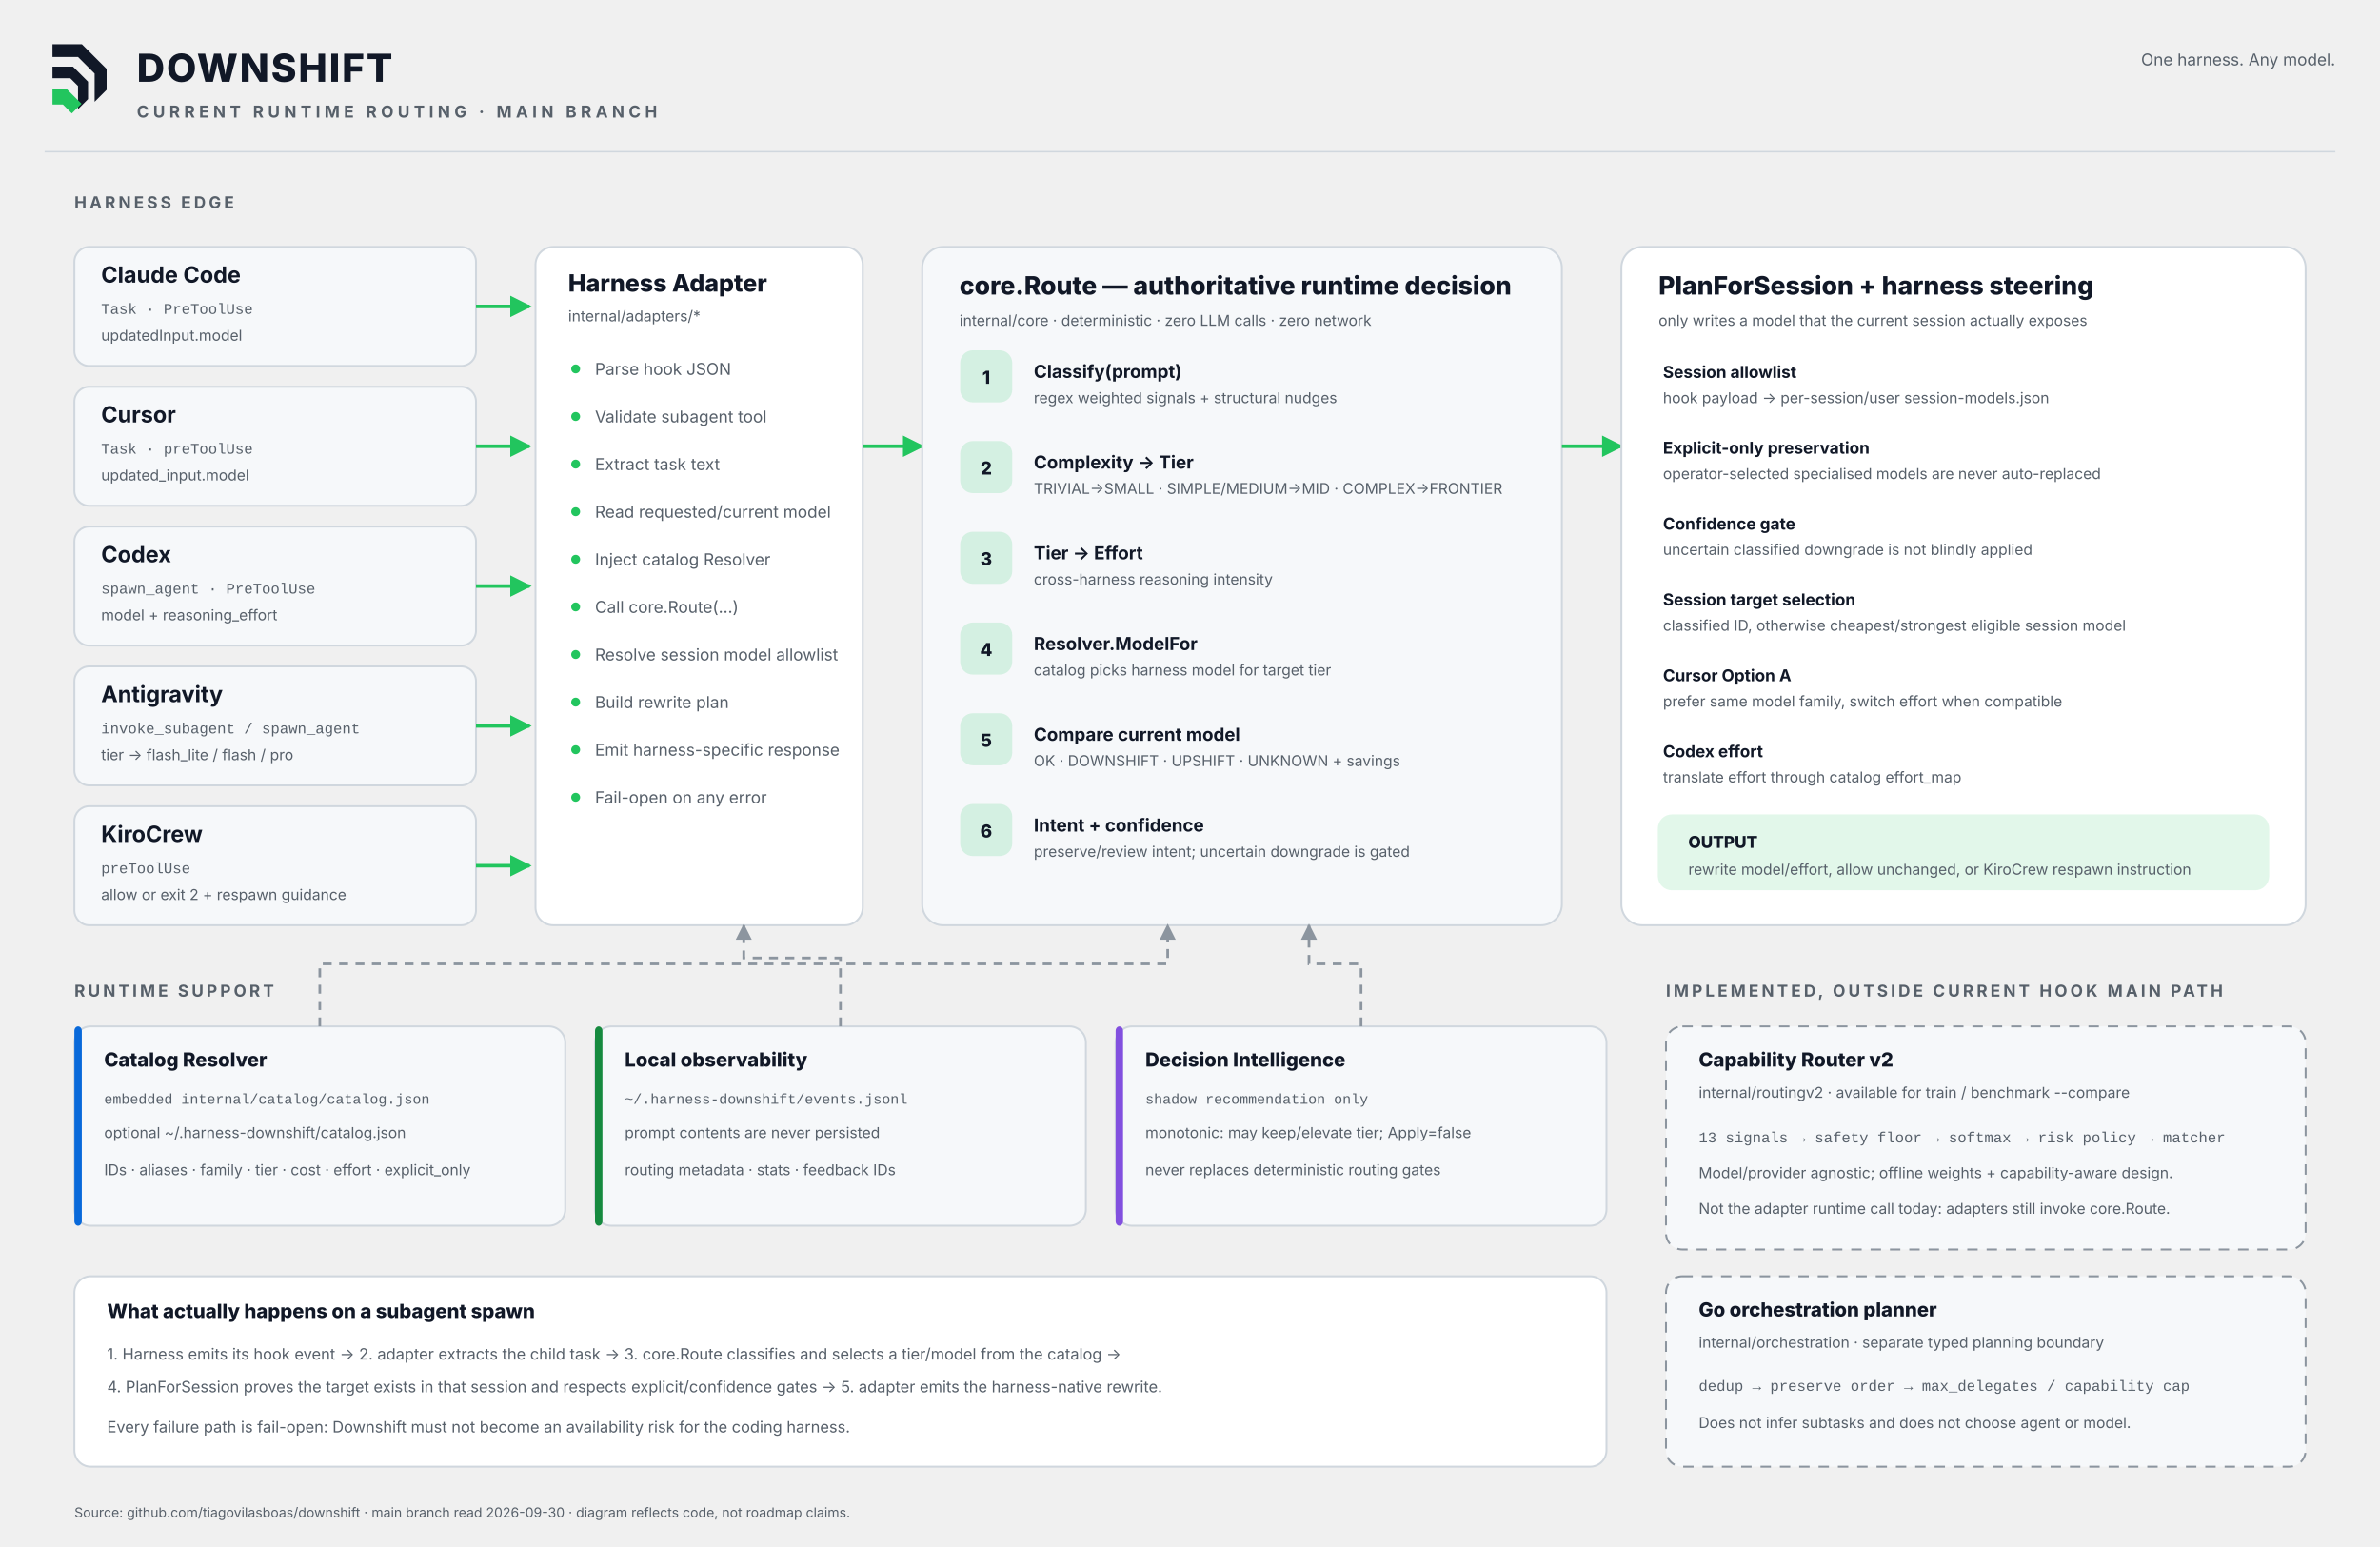
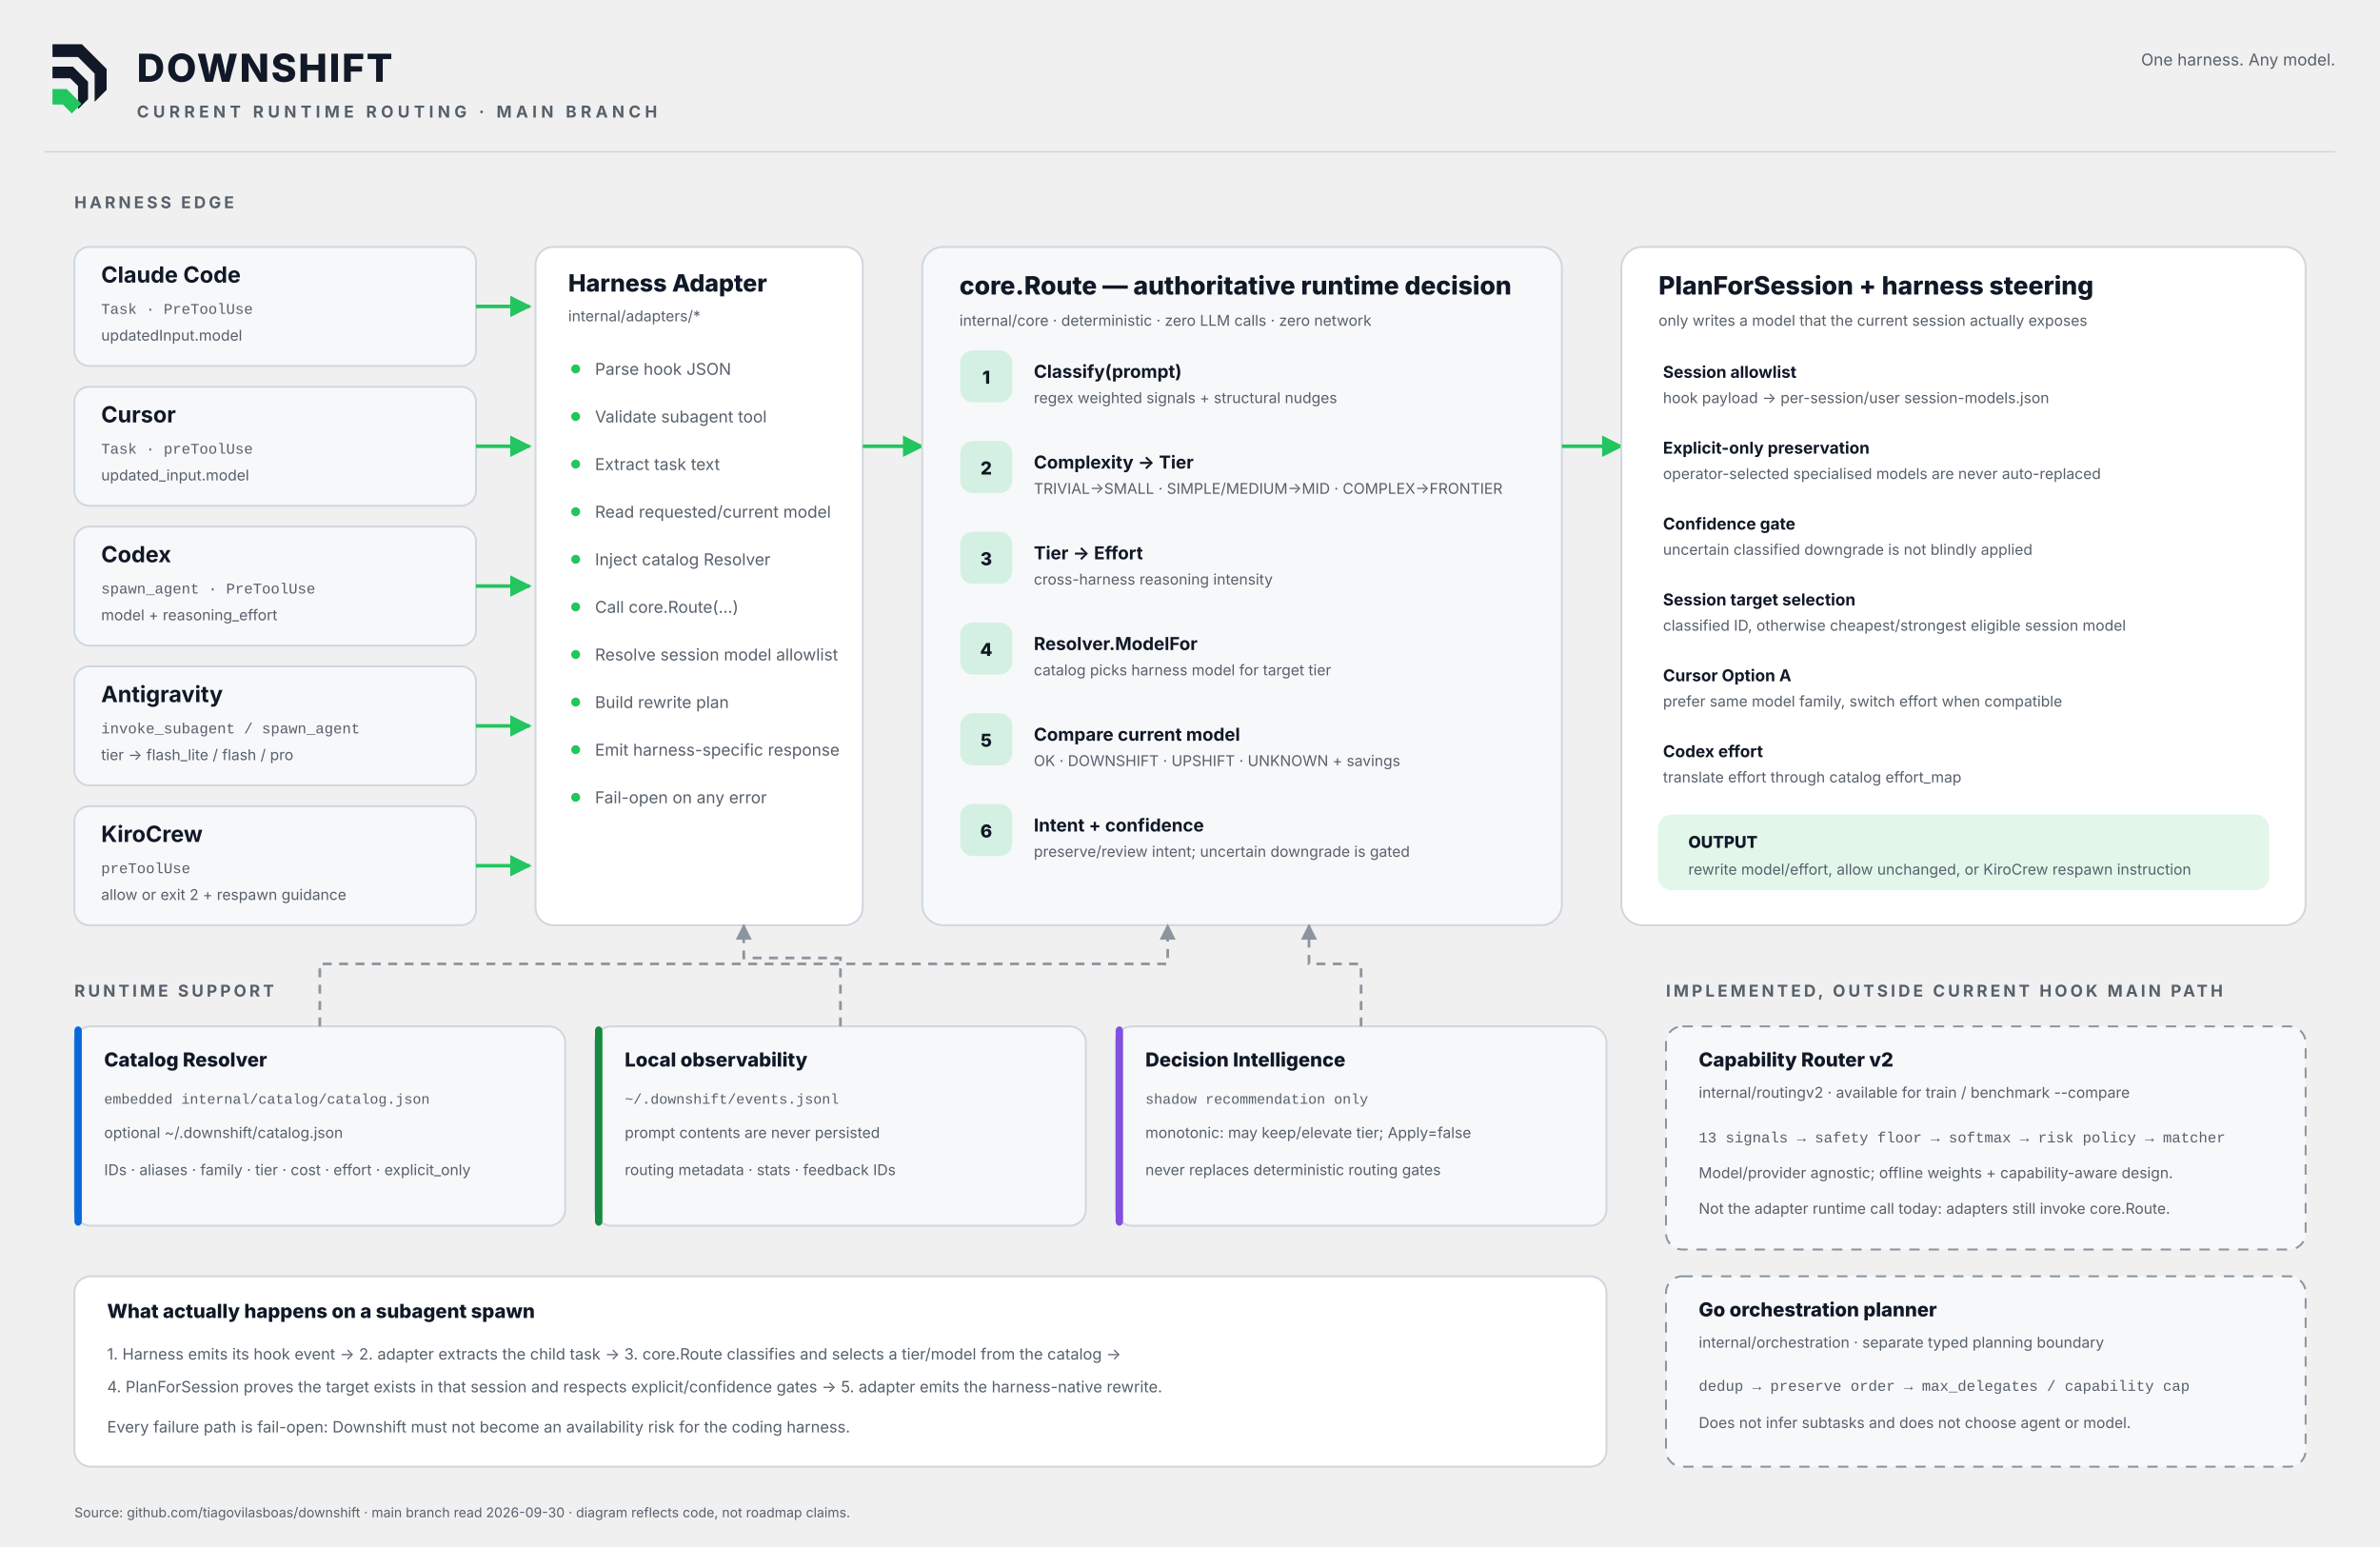
<svg xmlns="http://www.w3.org/2000/svg" width="1600" height="1040" viewBox="0 0 1600 1040" role="img" aria-labelledby="title desc">
  <defs>
    <marker id="arr" viewBox="0 0 10 10" refX="9" refY="5" markerWidth="6" markerHeight="6" orient="auto-start-reverse">
      <path d="M0 0 L10 5 L0 10 z" fill="#22C55E" />
    </marker>
    <marker id="arr-muted" viewBox="0 0 10 10" refX="9" refY="5" markerWidth="6" markerHeight="6" orient="auto-start-reverse">
      <path d="M0 0 L10 5 L0 10 z" fill="#8C959F" />
    </marker>
    <style>
    .t{font-family:Inter,ui-sans-serif,system-ui,-apple-system,'Segoe UI',sans-serif;fill:#111827}
    .m{font-family:Inter,ui-sans-serif,system-ui,-apple-system,'Segoe UI',sans-serif;fill:#57606A}
    .mono{font-family:'SFMono-Regular',Consolas,'Liberation Mono',monospace;fill:#57606A}
    .box{fill:#F6F8FA;stroke:#D0D7DE;stroke-width:1.3}
    .box2{fill:#FFFFFF;stroke:#D0D7DE;stroke-width:1.3}
    .dash{fill:#F6F8FA;stroke:#8C959F;stroke-width:1.3;stroke-dasharray:7 6}
    .arrow{fill:none;stroke:#22C55E;stroke-width:2.4;marker-end:url(#arr)}
    .arrowm{fill:none;stroke:#8C959F;stroke-width:1.8;stroke-dasharray:6 5;marker-end:url(#arr-muted)}
  </style>
  </defs>
  <g id="optional-background" />
  <g transform="translate(28 24) scale(.26)">
    <path d="M28 22 H104 L168 86 V140 L137 171 V98 L94 55 H28 Z" fill="#111827" />
    <path d="M28 80 H81 L120 119 V164 L94 190 V130 L74 110 H28 Z" fill="#111827" />
    <path d="M28 138 H65 L103 176 L78 201 L55 178 H28 Z" fill="#22C55E" />
  </g>
  <text x="92" y="55" class="t" font-size="26" font-weight="800" letter-spacing="1.2">DOWNSHIFT</text>
  <text x="92" y="79" class="m" font-size="11" font-weight="700" letter-spacing="2.8">CURRENT RUNTIME ROUTING · MAIN BRANCH</text>
  <text x="1570" y="44" class="m" text-anchor="end" font-size="11">One harness. Any model.</text>
  <line x1="30" y1="102" x2="1570" y2="102" stroke="#D0D7DE" />
  <text x="50" y="140" class="m" font-size="11" font-weight="700" letter-spacing="2">HARNESS EDGE</text>
  <rect x="50" y="166" width="270" height="80" rx="10" class="box" />
  <text x="68" y="190" class="t" font-size="15" font-weight="700">Claude Code</text>
  <text x="68" y="211" class="mono" font-size="10">Task · PreToolUse</text>
  <text x="68" y="229" class="m" font-size="10">updatedInput.model</text>
  <path d="M320 206 H356" class="arrow" />
  <rect x="50" y="260" width="270" height="80" rx="10" class="box" />
  <text x="68" y="284" class="t" font-size="15" font-weight="700">Cursor</text>
  <text x="68" y="305" class="mono" font-size="10">Task · preToolUse</text>
  <text x="68" y="323" class="m" font-size="10">updated_input.model</text>
  <path d="M320 300 H356" class="arrow" />
  <rect x="50" y="354" width="270" height="80" rx="10" class="box" />
  <text x="68" y="378" class="t" font-size="15" font-weight="700">Codex</text>
  <text x="68" y="399" class="mono" font-size="10">spawn_agent · PreToolUse</text>
  <text x="68" y="417" class="m" font-size="10">model + reasoning_effort</text>
  <path d="M320 394 H356" class="arrow" />
  <rect x="50" y="448" width="270" height="80" rx="10" class="box" />
  <text x="68" y="472" class="t" font-size="15" font-weight="700">Antigravity</text>
  <text x="68" y="493" class="mono" font-size="10">invoke_subagent / spawn_agent</text>
  <text x="68" y="511" class="m" font-size="10">tier → flash_lite / flash / pro</text>
  <path d="M320 488 H356" class="arrow" />
  <rect x="50" y="542" width="270" height="80" rx="10" class="box" />
  <text x="68" y="566" class="t" font-size="15" font-weight="700">KiroCrew</text>
  <text x="68" y="587" class="mono" font-size="10">preToolUse</text>
  <text x="68" y="605" class="m" font-size="10">allow or exit 2 + respawn guidance</text>
  <path d="M320 582 H356" class="arrow" />
  <rect x="360" y="166" width="220" height="456" rx="12" class="box2" />
  <text x="382" y="196" class="t" font-size="16" font-weight="800">Harness Adapter</text>
  <text x="382" y="216" class="m" font-size="10">internal/adapters/*</text>
  <circle cx="387" cy="248" r="3" fill="#22C55E" />
  <text x="400" y="252" class="m" font-size="11">Parse hook JSON</text>
  <circle cx="387" cy="280" r="3" fill="#22C55E" />
  <text x="400" y="284" class="m" font-size="11">Validate subagent tool</text>
  <circle cx="387" cy="312" r="3" fill="#22C55E" />
  <text x="400" y="316" class="m" font-size="11">Extract task text</text>
  <circle cx="387" cy="344" r="3" fill="#22C55E" />
  <text x="400" y="348" class="m" font-size="11">Read requested/current model</text>
  <circle cx="387" cy="376" r="3" fill="#22C55E" />
  <text x="400" y="380" class="m" font-size="11">Inject catalog Resolver</text>
  <circle cx="387" cy="408" r="3" fill="#22C55E" />
  <text x="400" y="412" class="m" font-size="11">Call core.Route(...)</text>
  <circle cx="387" cy="440" r="3" fill="#22C55E" />
  <text x="400" y="444" class="m" font-size="11">Resolve session model allowlist</text>
  <circle cx="387" cy="472" r="3" fill="#22C55E" />
  <text x="400" y="476" class="m" font-size="11">Build rewrite plan</text>
  <circle cx="387" cy="504" r="3" fill="#22C55E" />
  <text x="400" y="508" class="m" font-size="11">Emit harness-specific response</text>
  <circle cx="387" cy="536" r="3" fill="#22C55E" />
  <text x="400" y="540" class="m" font-size="11">Fail-open on any error</text>
  <path d="M580 300 H620" class="arrow" />
  <rect x="620" y="166" width="430" height="456" rx="14" class="box" stroke="#22C55E" stroke-width="1.6" />
  <text x="645" y="198" class="t" font-size="17" font-weight="800">core.Route — authoritative runtime decision</text>
  <text x="645" y="219" class="m" font-size="10">internal/core · deterministic · zero LLM calls · zero network</text>
  <rect x="646" y="236" width="34" height="34" rx="8" fill="#22C55E" opacity="0.16" stroke="#22C55E" />
  <text x="663" y="258" text-anchor="middle" class="t" font-size="12" font-weight="800">1</text>
  <text x="695" y="254" class="t" font-size="12" font-weight="700">Classify(prompt)</text>
  <text x="695" y="271" class="m" font-size="10">regex weighted signals + structural nudges</text>
  <rect x="646" y="297" width="34" height="34" rx="8" fill="#22C55E" opacity="0.16" stroke="#22C55E" />
  <text x="663" y="319" text-anchor="middle" class="t" font-size="12" font-weight="800">2</text>
  <text x="695" y="315" class="t" font-size="12" font-weight="700">Complexity → Tier</text>
  <text x="695" y="332" class="m" font-size="10">TRIVIAL→SMALL · SIMPLE/MEDIUM→MID · COMPLEX→FRONTIER</text>
  <rect x="646" y="358" width="34" height="34" rx="8" fill="#22C55E" opacity="0.16" stroke="#22C55E" />
  <text x="663" y="380" text-anchor="middle" class="t" font-size="12" font-weight="800">3</text>
  <text x="695" y="376" class="t" font-size="12" font-weight="700">Tier → Effort</text>
  <text x="695" y="393" class="m" font-size="10">cross-harness reasoning intensity</text>
  <rect x="646" y="419" width="34" height="34" rx="8" fill="#22C55E" opacity="0.16" stroke="#22C55E" />
  <text x="663" y="441" text-anchor="middle" class="t" font-size="12" font-weight="800">4</text>
  <text x="695" y="437" class="t" font-size="12" font-weight="700">Resolver.ModelFor</text>
  <text x="695" y="454" class="m" font-size="10">catalog picks harness model for target tier</text>
  <rect x="646" y="480" width="34" height="34" rx="8" fill="#22C55E" opacity="0.16" stroke="#22C55E" />
  <text x="663" y="502" text-anchor="middle" class="t" font-size="12" font-weight="800">5</text>
  <text x="695" y="498" class="t" font-size="12" font-weight="700">Compare current model</text>
  <text x="695" y="515" class="m" font-size="10">OK · DOWNSHIFT · UPSHIFT · UNKNOWN + savings</text>
  <rect x="646" y="541" width="34" height="34" rx="8" fill="#22C55E" opacity="0.16" stroke="#22C55E" />
  <text x="663" y="563" text-anchor="middle" class="t" font-size="12" font-weight="800">6</text>
  <text x="695" y="559" class="t" font-size="12" font-weight="700">Intent + confidence</text>
  <text x="695" y="576" class="m" font-size="10">preserve/review intent; uncertain downgrade is gated</text>
  <path d="M1050 300 H1090" class="arrow" />
  <rect x="1090" y="166" width="460" height="456" rx="14" class="box2" />
  <text x="1115" y="198" class="t" font-size="17" font-weight="800">PlanForSession + harness steering</text>
  <text x="1115" y="219" class="m" font-size="10">only writes a model that the current session actually exposes</text>
  <text x="1118" y="254" class="t" font-size="11" font-weight="700">Session allowlist</text>
  <text x="1118" y="271" class="m" font-size="10">hook payload → per-session/user session-models.json</text>
  <text x="1118" y="305" class="t" font-size="11" font-weight="700">Explicit-only preservation</text>
  <text x="1118" y="322" class="m" font-size="10">operator-selected specialised models are never auto-replaced</text>
  <text x="1118" y="356" class="t" font-size="11" font-weight="700">Confidence gate</text>
  <text x="1118" y="373" class="m" font-size="10">uncertain classified downgrade is not blindly applied</text>
  <text x="1118" y="407" class="t" font-size="11" font-weight="700">Session target selection</text>
  <text x="1118" y="424" class="m" font-size="10">classified ID, otherwise cheapest/strongest eligible session model</text>
  <text x="1118" y="458" class="t" font-size="11" font-weight="700">Cursor Option A</text>
  <text x="1118" y="475" class="m" font-size="10">prefer same model family, switch effort when compatible</text>
  <text x="1118" y="509" class="t" font-size="11" font-weight="700">Codex effort</text>
  <text x="1118" y="526" class="m" font-size="10">translate effort through catalog effort_map</text>
  <rect x="1115" y="548" width="410" height="50" rx="9" fill="#22C55E" opacity="0.13" stroke="#22C55E" />
  <text x="1135" y="570" class="t" font-size="11" font-weight="800">OUTPUT</text>
  <text x="1135" y="588" class="m" font-size="10">rewrite model/effort, allow unchanged, or KiroCrew respawn instruction</text>
  <text x="50" y="670" class="m" font-size="11" font-weight="700" letter-spacing="2">RUNTIME SUPPORT</text>
  <rect x="50" y="690" width="330" height="134" rx="11" class="box" />
  <rect x="50" y="690" width="5" height="134" rx="3" fill="#0969DA" />
  <text x="70" y="717" class="t" font-size="13" font-weight="800">Catalog Resolver</text>
  <text x="70" y="742" class="mono" font-size="9.6">embedded internal/catalog/catalog.json</text>
-   <text x="70" y="765" class="m" font-size="10">optional ~/.harness-downshift/catalog.json</text>
+   <text x="70" y="765" class="m" font-size="10">optional ~/.downshift/catalog.json</text>
  <text x="70" y="790" class="m" font-size="10">IDs · aliases · family · tier · cost · effort · explicit_only</text>
  <rect x="400" y="690" width="330" height="134" rx="11" class="box" />
  <rect x="400" y="690" width="5" height="134" rx="3" fill="#168A3F" />
  <text x="420" y="717" class="t" font-size="13" font-weight="800">Local observability</text>
-   <text x="420" y="742" class="mono" font-size="9.6">~/.harness-downshift/events.jsonl</text>
+   <text x="420" y="742" class="mono" font-size="9.6">~/.downshift/events.jsonl</text>
  <text x="420" y="765" class="m" font-size="10">prompt contents are never persisted</text>
  <text x="420" y="790" class="m" font-size="10">routing metadata · stats · feedback IDs</text>
  <rect x="750" y="690" width="330" height="134" rx="11" class="box" />
  <rect x="750" y="690" width="5" height="134" rx="3" fill="#8250DF" />
  <text x="770" y="717" class="t" font-size="13" font-weight="800">Decision Intelligence</text>
  <text x="770" y="742" class="mono" font-size="9.6">shadow recommendation only</text>
  <text x="770" y="765" class="m" font-size="10">monotonic: may keep/elevate tier; Apply=false</text>
  <text x="770" y="790" class="m" font-size="10">never replaces deterministic routing gates</text>
  <path d="M215 690 V648 H785 V622" class="arrowm" />
  <path d="M565 690 V644 H500 V622" class="arrowm" />
  <path d="M915 690 V648 H880 V622" class="arrowm" />
  <text x="1120" y="670" class="m" font-size="11" font-weight="700" letter-spacing="2">IMPLEMENTED, OUTSIDE CURRENT HOOK MAIN PATH</text>
  <rect x="1120" y="690" width="430" height="150" rx="11" class="dash" />
  <text x="1142" y="717" class="t" font-size="13" font-weight="800">Capability Router v2</text>
  <text x="1142" y="738" class="m" font-size="10">internal/routingv2 · available for train / benchmark --compare</text>
  <text x="1142" y="768" class="mono" font-size="10">13 signals → safety floor → softmax → risk policy → matcher</text>
  <text x="1142" y="792" class="m" font-size="10">Model/provider agnostic; offline weights + capability-aware design.</text>
  <text x="1142" y="816" class="m" font-size="10">Not the adapter runtime call today: adapters still invoke core.Route.</text>
  <rect x="1120" y="858" width="430" height="128" rx="11" class="dash" />
  <text x="1142" y="885" class="t" font-size="13" font-weight="800">Go orchestration planner</text>
  <text x="1142" y="906" class="m" font-size="10">internal/orchestration · separate typed planning boundary</text>
  <text x="1142" y="935" class="mono" font-size="10">dedup → preserve order → max_delegates / capability cap</text>
  <text x="1142" y="960" class="m" font-size="10">Does not infer subtasks and does not choose agent or model.</text>
  <rect x="50" y="858" width="1030" height="128" rx="11" class="box2" />
  <text x="72" y="886" class="t" font-size="13" font-weight="800">What actually happens on a subagent spawn</text>
  <text x="72" y="914" class="m" font-size="10.5">1. Harness emits its hook event → 2. adapter extracts the child task → 3. core.Route classifies and selects a tier/model from the catalog →</text>
  <text x="72" y="936" class="m" font-size="10.5">4. PlanForSession proves the target exists in that session and respects explicit/confidence gates → 5. adapter emits the harness-native rewrite.</text>
  <text x="72" y="963" class="m" font-size="10.5">Every failure path is fail-open: Downshift must not become an availability risk for the coding harness.</text>
  <text x="50" y="1020" class="m" font-size="9">Source: github.com/tiagovilasboas/downshift · main branch read 2026-09-30 · diagram reflects code, not roadmap claims.</text>
</svg>
